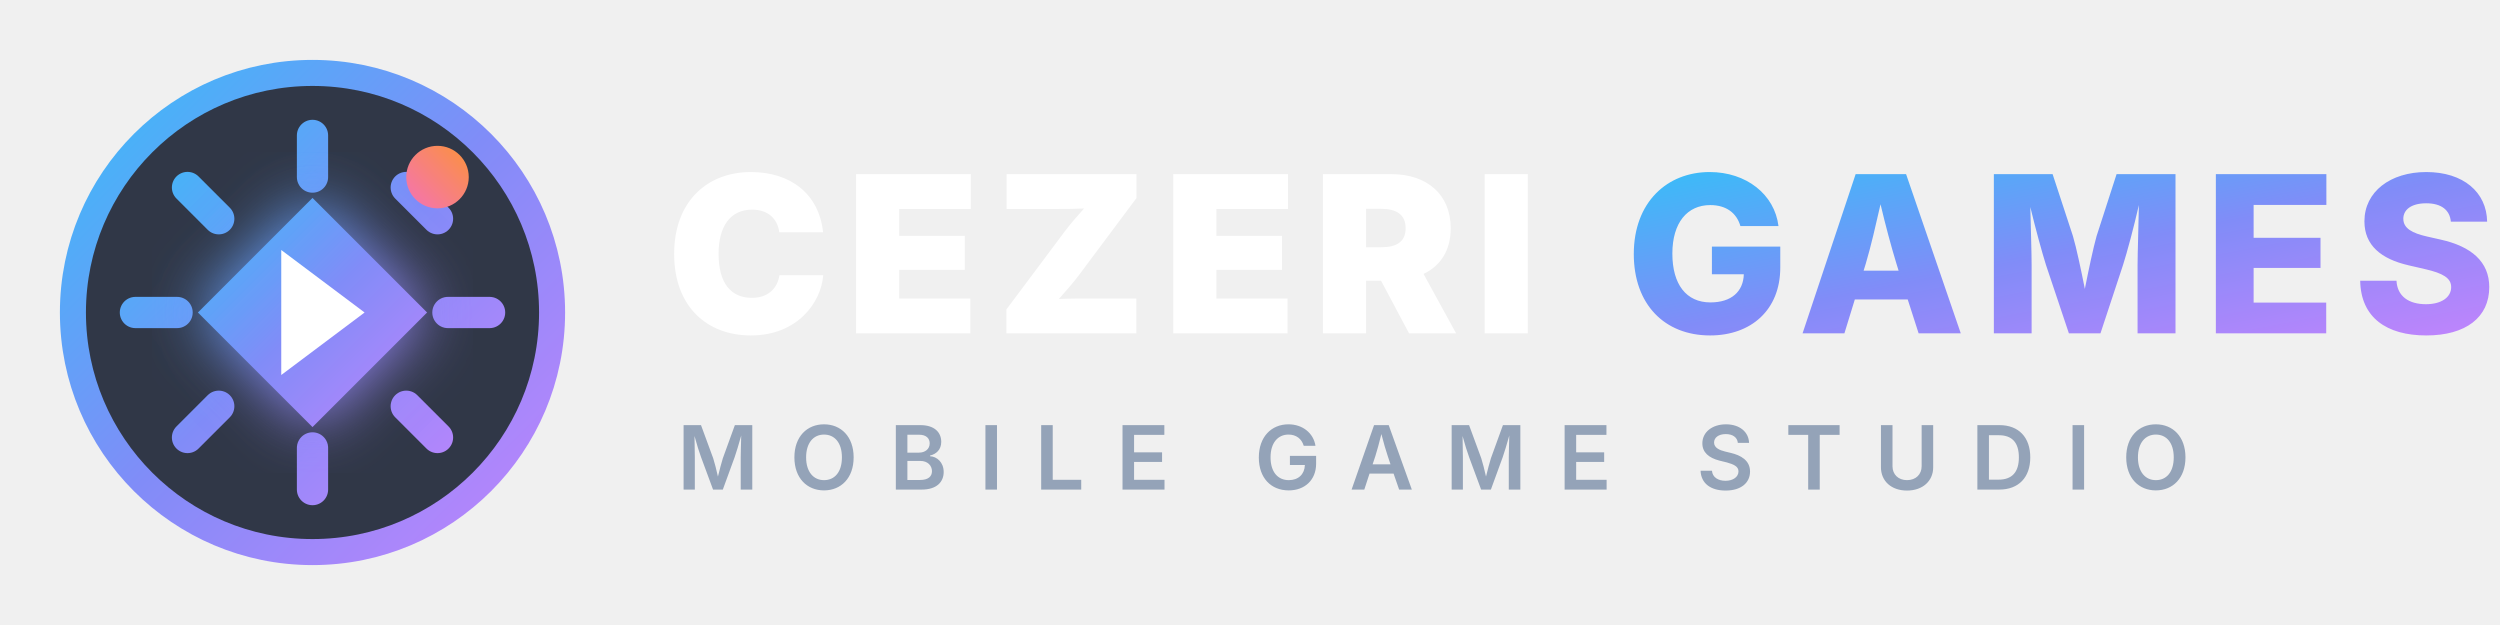
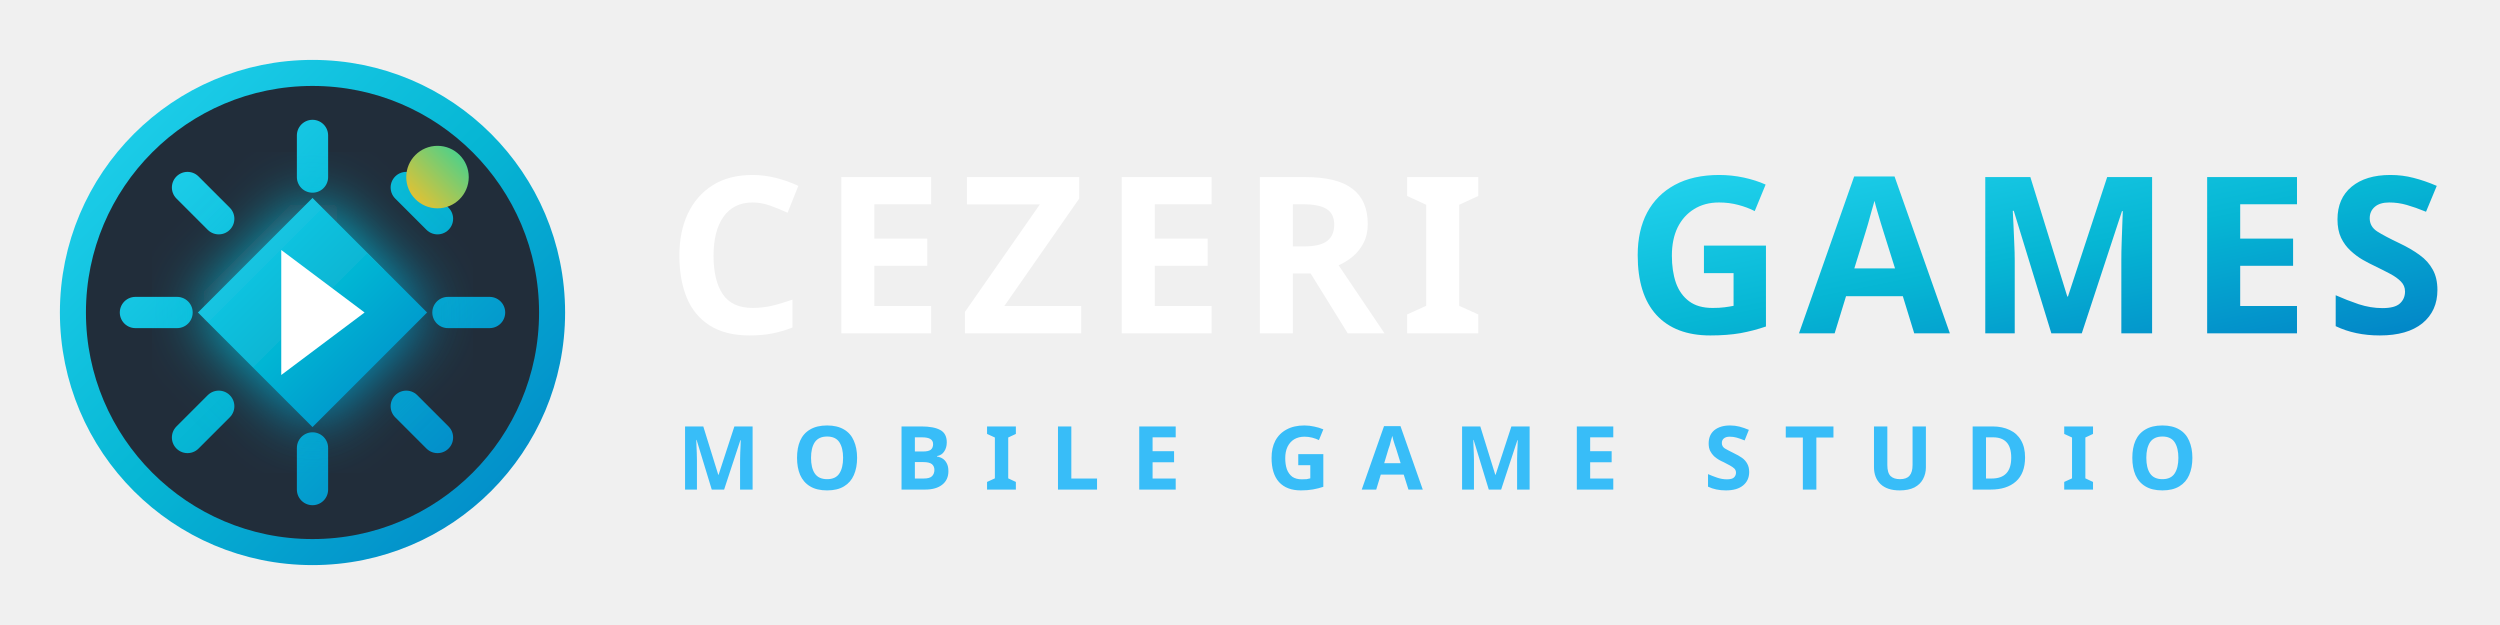
<svg xmlns="http://www.w3.org/2000/svg" viewBox="0 0 240 60" fill="none">
  <defs>
-     <linearGradient id="c_grad1" x1="0%" y1="0%" x2="100%" y2="100%">
-       <stop offset="0%" stop-color="#38BDF8" />
-       <stop offset="50%" stop-color="#818CF8" />
-       <stop offset="100%" stop-color="#C084FC" />
+     <linearGradient id="c_grad_turquoise" x1="0%" y1="0%" x2="100%" y2="100%">
+       <stop offset="0%" stop-color="#22D3EE" />
+       <stop offset="50%" stop-color="#06B6D4" />
+       <stop offset="100%" stop-color="#0284C7" />
    </linearGradient>
-     <linearGradient id="c_grad2" x1="0%" y1="100%" x2="100%" y2="0%">
-       <stop offset="0%" stop-color="#F472B6" />
-       <stop offset="100%" stop-color="#FB923C" />
+     <linearGradient id="c_grad_amber" x1="0%" y1="100%" x2="100%" y2="0%">
+       <stop offset="0%" stop-color="#FBBF24" />
+       <stop offset="100%" stop-color="#34D399" />
    </linearGradient>
    <filter id="c_glow" x="-20%" y="-20%" width="140%" height="140%">
      <feGaussianBlur stdDeviation="3" result="blur" />
      <feComposite in="SourceGraphic" in2="blur" operator="over" />
    </filter>
  </defs>
  <g transform="translate(6, 6)">
-     <circle cx="24" cy="24" r="23" stroke="url(#c_grad1)" stroke-width="2.5" fill="#0F172A" fill-opacity="0.85" />
-     <path d="M24 7 L24 11 M24 37 L24 41 M7 24 L11 24 M37 24 L41 24 M12 12 L15 15 M33 33 L36 36 M12 36 L15 33 M33 12 L36 15" stroke="url(#c_grad1)" stroke-width="3" stroke-linecap="round" />
-     <polygon points="24,13 35,24 24,35 13,24" fill="url(#c_grad1)" filter="url(#c_glow)" />
+     <circle cx="24" cy="24" r="23" stroke="url(#c_grad_turquoise)" stroke-width="2.5" fill="#0A1826" fill-opacity="0.9" />
+     <path d="M24 7 L24 11 M24 37 L24 41 M7 24 L11 24 M37 24 L41 24 M12 12 L15 15 M33 33 L36 36 M12 36 L15 33 M33 12 L36 15" stroke="url(#c_grad_turquoise)" stroke-width="3" stroke-linecap="round" />
+     <polygon points="24,13 35,24 24,35 13,24" fill="url(#c_grad_turquoise)" filter="url(#c_glow)" />
    <polygon points="21,18 29,24 21,30" fill="#FFFFFF" />
-     <circle cx="36" cy="11" r="3" fill="url(#c_grad2)" />
+     <circle cx="36" cy="11" r="3" fill="url(#c_grad_amber)" />
  </g>
-   <text x="64" y="32" font-family="'Inter', 'Montserrat', 'Segoe UI', system-ui, sans-serif" font-weight="900" font-size="21" letter-spacing="1.5" fill="#FFFFFF">CEZERI</text>
-   <text x="156" y="32" font-family="'Inter', 'Montserrat', 'Segoe UI', system-ui, sans-serif" font-weight="800" font-size="21" letter-spacing="1.5" fill="url(#c_grad1)">GAMES</text>
-   <text x="65" y="47" font-family="'Inter', system-ui, sans-serif" font-weight="600" font-size="8.5" letter-spacing="3" fill="#94A3B8">MOBILE GAME STUDIO</text>
+   <text x="64" y="32" font-family="'Outfit', 'Plus Jakarta Sans', system-ui, sans-serif" font-weight="900" font-size="21" letter-spacing="1.5" fill="#FFFFFF">CEZERI</text>
+   <text x="156" y="32" font-family="'Outfit', 'Plus Jakarta Sans', system-ui, sans-serif" font-weight="800" font-size="21" letter-spacing="1.5" fill="url(#c_grad_turquoise)">GAMES</text>
+   <text x="65" y="47" font-family="'Plus Jakarta Sans', system-ui, sans-serif" font-weight="700" font-size="8.5" letter-spacing="3" fill="#38BDF8">MOBILE GAME STUDIO</text>
</svg>
